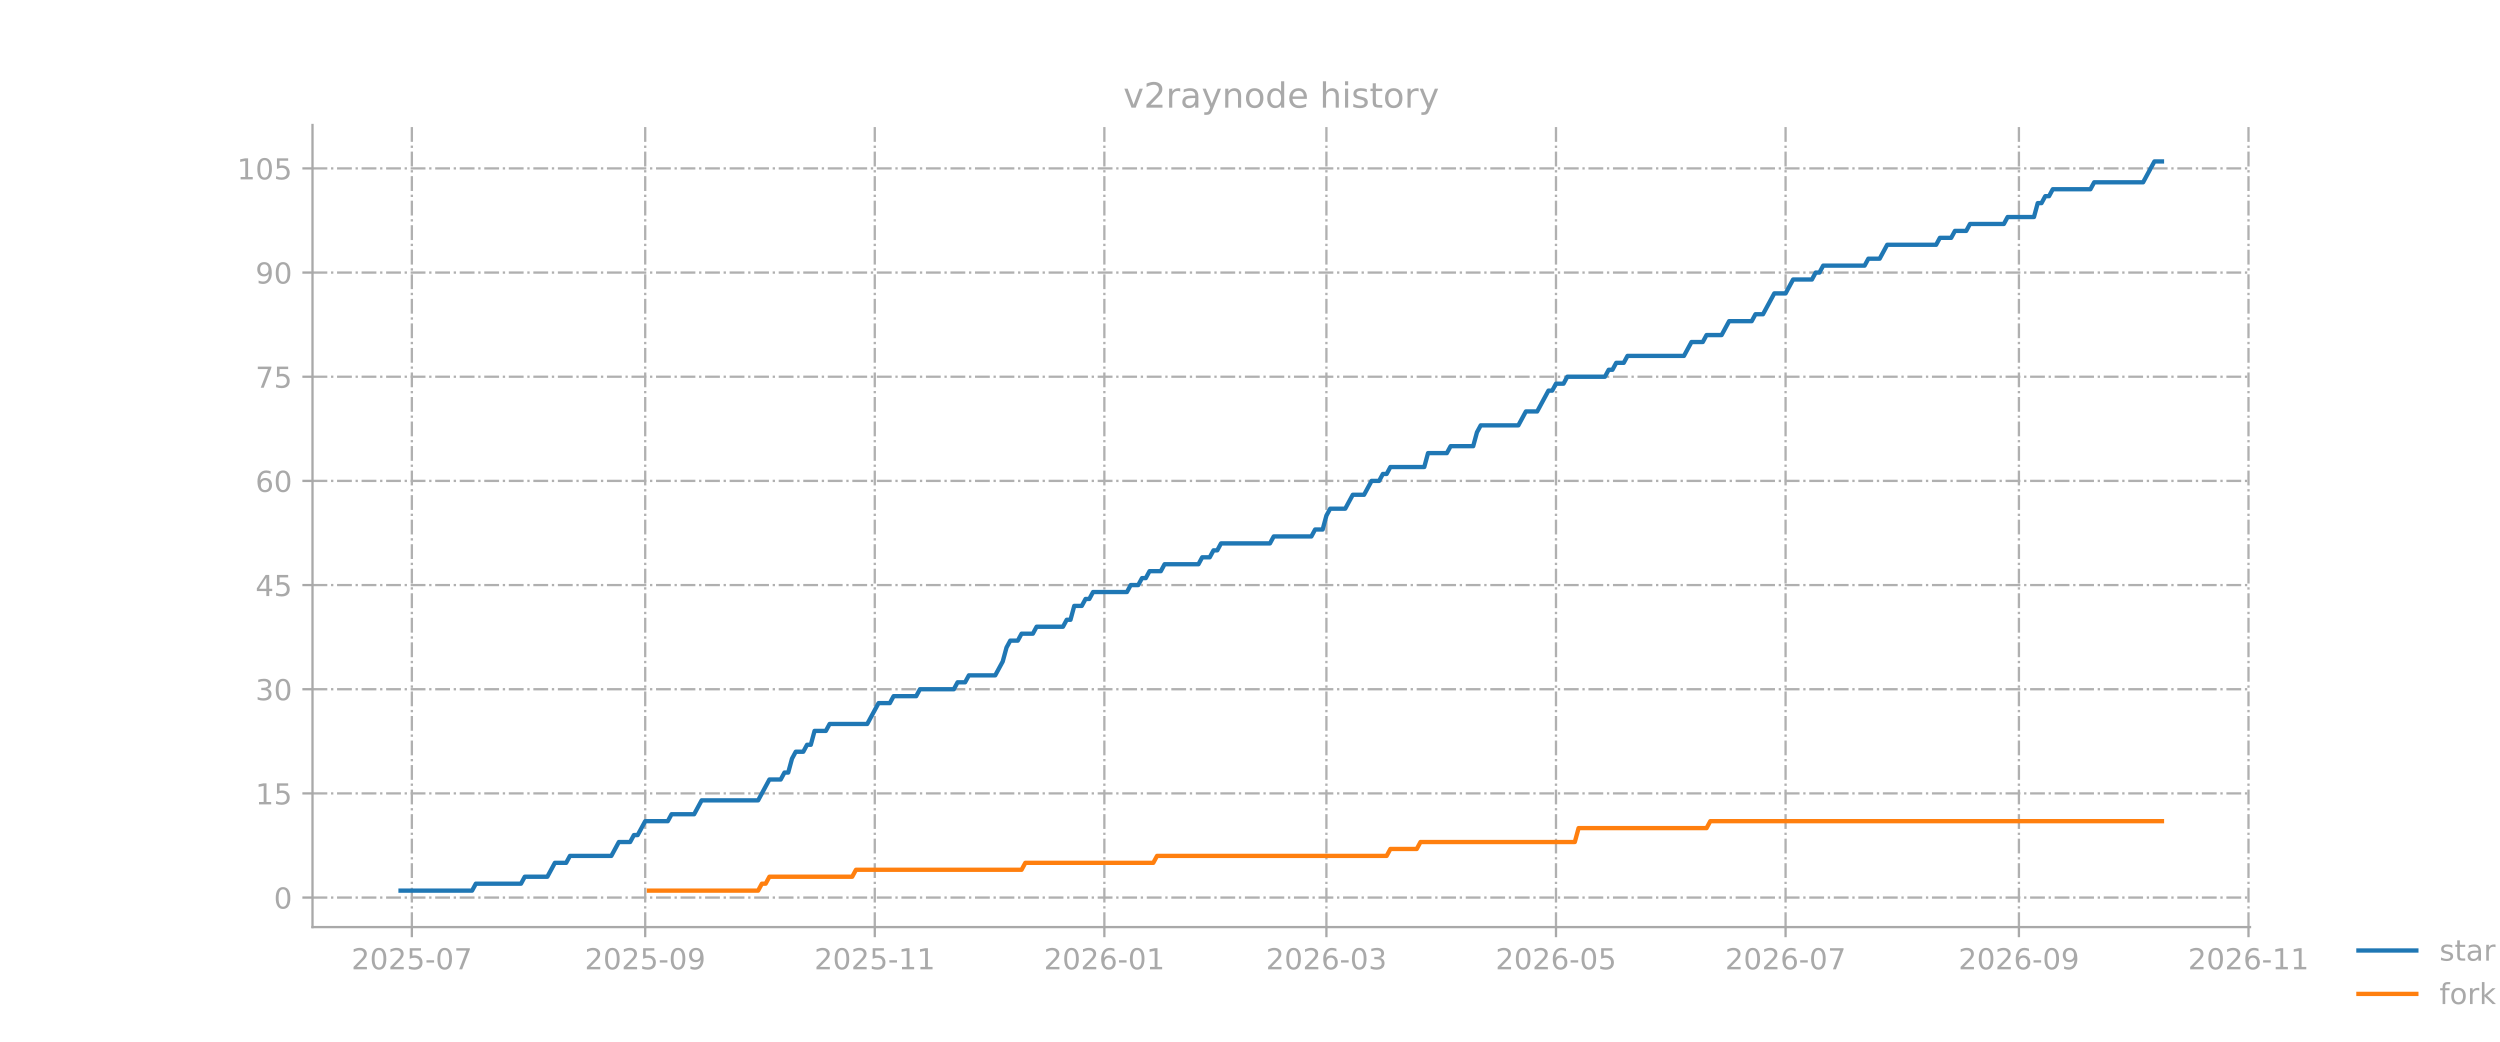
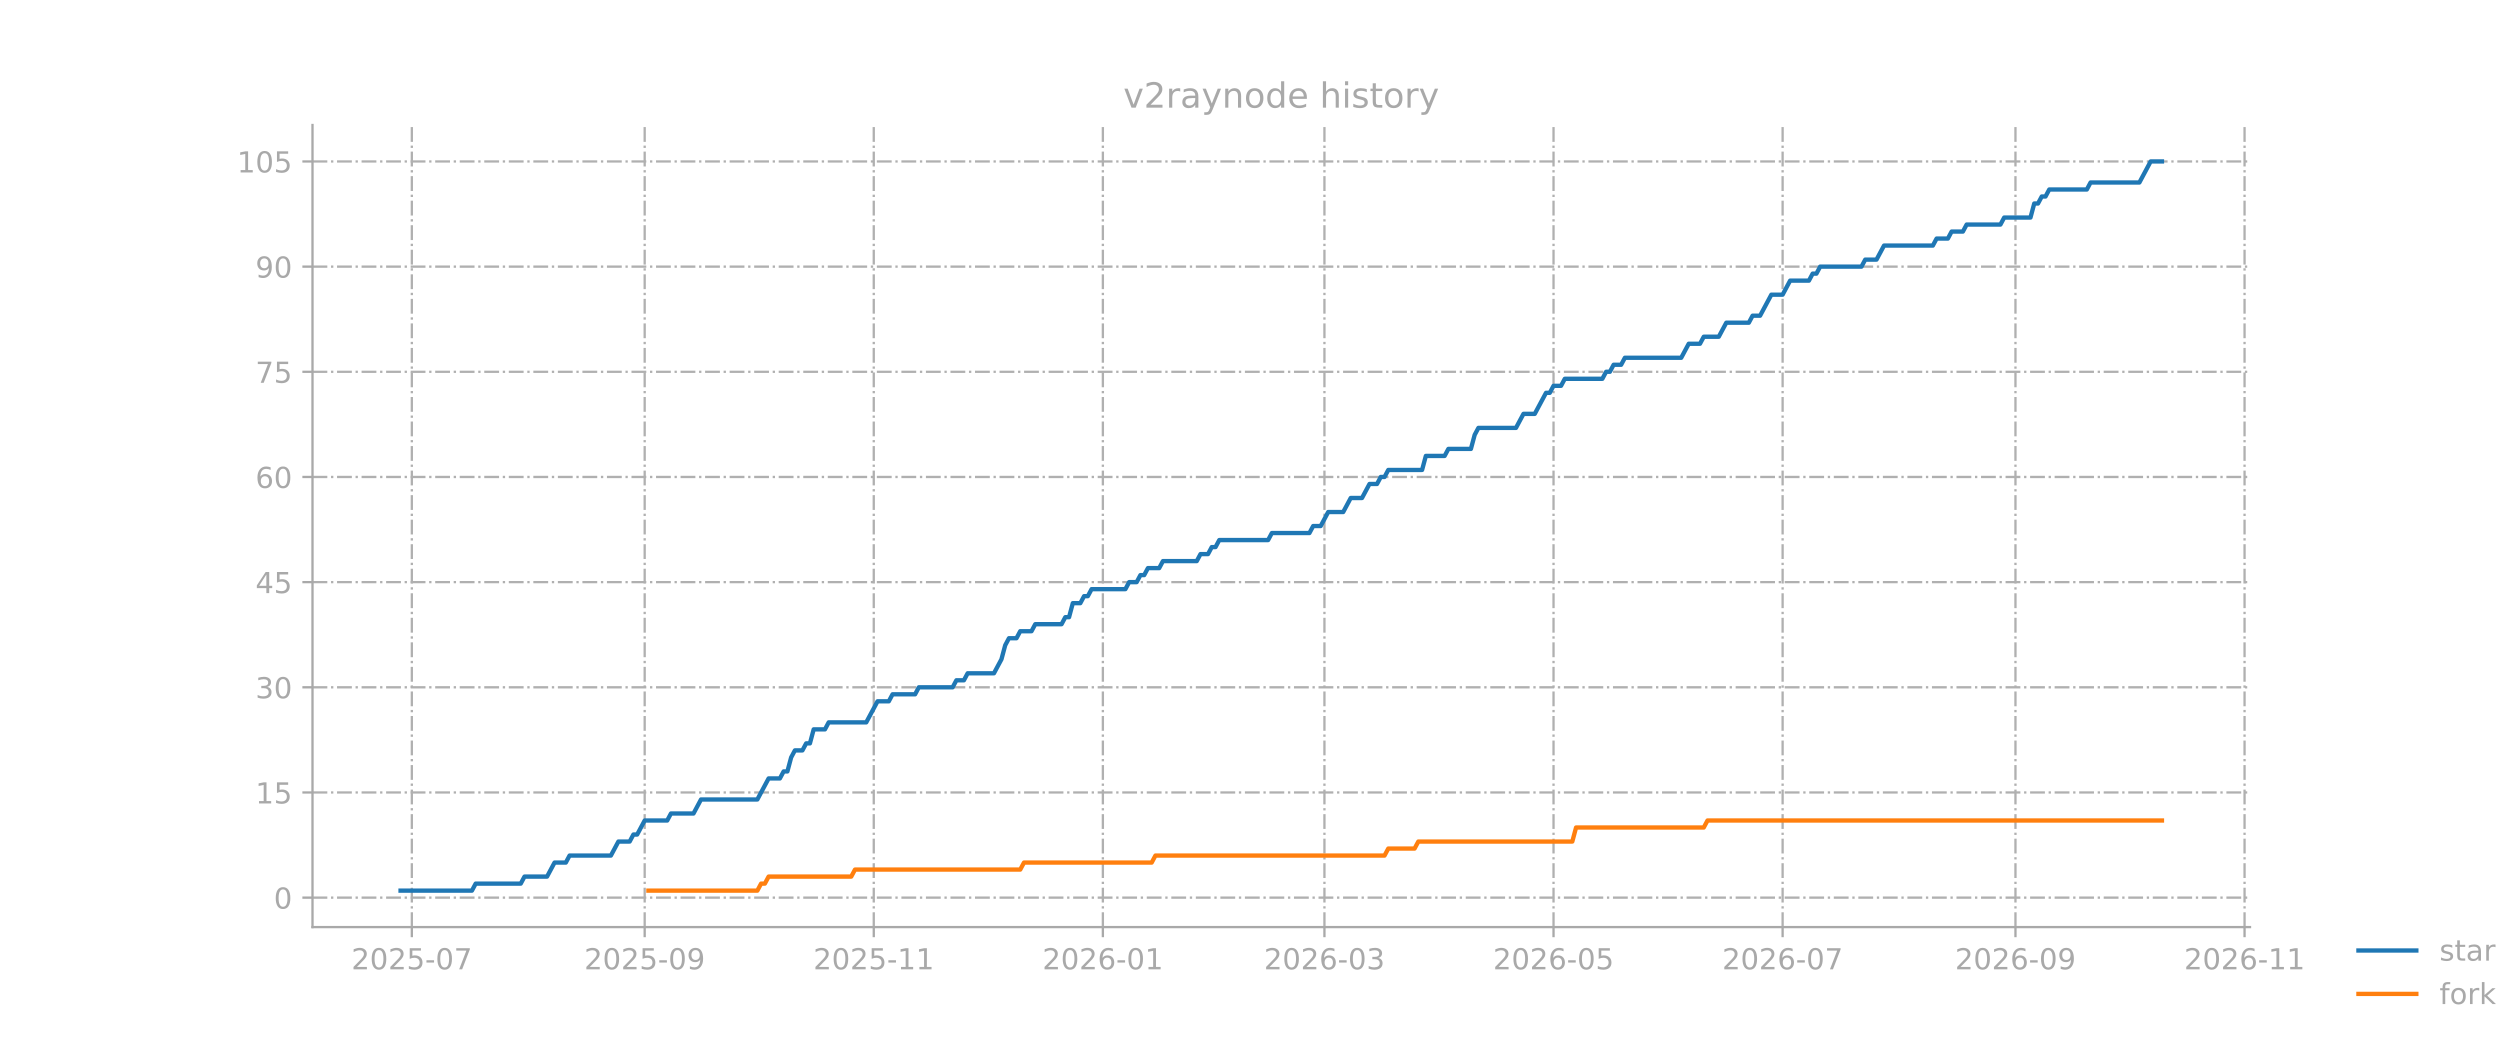
<svg xmlns="http://www.w3.org/2000/svg" xmlns:xlink="http://www.w3.org/1999/xlink" width="864pt" height="360pt" viewBox="0 0 864 360" version="1.1">
  <defs>
    <style type="text/css">*{stroke-linejoin: round; stroke-linecap: butt}</style>
  </defs>
  <g id="figure_1">
    <g id="patch_1">
      <path d="M 0 360  L 864 360  L 864 0  L 0 0  L 0 360  z " style="fill: none; opacity: 0" />
    </g>
    <g id="axes_1">
      <g id="patch_2">
        <path d="M 108 320.4  L 777.6 320.4  L 777.6 43.2  L 108 43.2  L 108 320.4  z " style="fill: none; opacity: 0" />
      </g>
      <g id="matplotlib.axis_1">
        <g id="xtick_1">
          <g id="line2d_1">
-             <path d="M 142.338 320.4  L 142.338 43.2  " clip-path="url(#p7e7ba64579)" style="fill: none; stroke-dasharray: 5.12,1.28,0.8,1.28; stroke-dashoffset: 0; stroke: #b0b0b0; stroke-width: 0.8" />
+             <path d="M 142.33 320.4  L 142.33 43.2  " clip-path="url(#p182428b7ea)" style="fill: none; stroke-dasharray: 5.12,1.28,0.8,1.28; stroke-dashoffset: 0; stroke: #b0b0b0; stroke-width: 0.8" />
          </g>
          <g id="line2d_2">
            <defs>
-               <path id="mb901825312" d="M 0 0  L 0 3.5  " style="stroke: #a9a9a9; stroke-width: 0.8" />
+               <path id="m47f31d7b59" d="M 0 0  L 0 3.5  " style="stroke: #a9a9a9; stroke-width: 0.8" />
            </defs>
            <g>
-               <use xlink:href="#mb901825312" x="142.338" y="320.4" style="fill: #a9a9a9; stroke: #a9a9a9; stroke-width: 0.8" />
+               <use xlink:href="#m47f31d7b59" x="142.33" y="320.4" style="fill: #a9a9a9; stroke: #a9a9a9; stroke-width: 0.8" />
            </g>
          </g>
          <g id="text_1">
-             <g style="fill: #a9a9a9" transform="translate(121.4471 334.9977) scale(0.1 -0.1)">
+             <g style="fill: #a9a9a9" transform="translate(121.4387 334.9977) scale(0.1 -0.1)">
              <defs>
                <path id="DejaVuSans-15" d="M 1228 531  L 3431 531  L 3431 0  L 469 0  L 469 531  Q 828 903 1448 1529  Q 2069 2156 2228 2338  Q 2531 2678 2651 2914  Q 2772 3150 2772 3378  Q 2772 3750 2511 3984  Q 2250 4219 1831 4219  Q 1534 4219 1204 4116  Q 875 4013 500 3803  L 500 4441  Q 881 4594 1212 4672  Q 1544 4750 1819 4750  Q 2544 4750 2975 4387  Q 3406 4025 3406 3419  Q 3406 3131 3298 2873  Q 3191 2616 2906 2266  Q 2828 2175 2409 1742  Q 1991 1309 1228 531  z " transform="scale(0.015625)" />
                <path id="DejaVuSans-13" d="M 2034 4250  Q 1547 4250 1301 3770  Q 1056 3291 1056 2328  Q 1056 1369 1301 889  Q 1547 409 2034 409  Q 2525 409 2770 889  Q 3016 1369 3016 2328  Q 3016 3291 2770 3770  Q 2525 4250 2034 4250  z M 2034 4750  Q 2819 4750 3233 4129  Q 3647 3509 3647 2328  Q 3647 1150 3233 529  Q 2819 -91 2034 -91  Q 1250 -91 836 529  Q 422 1150 422 2328  Q 422 3509 836 4129  Q 1250 4750 2034 4750  z " transform="scale(0.015625)" />
                <path id="DejaVuSans-18" d="M 691 4666  L 3169 4666  L 3169 4134  L 1269 4134  L 1269 2991  Q 1406 3038 1543 3061  Q 1681 3084 1819 3084  Q 2600 3084 3056 2656  Q 3513 2228 3513 1497  Q 3513 744 3044 326  Q 2575 -91 1722 -91  Q 1428 -91 1123 -41  Q 819 9 494 109  L 494 744  Q 775 591 1075 516  Q 1375 441 1709 441  Q 2250 441 2565 725  Q 2881 1009 2881 1497  Q 2881 1984 2565 2268  Q 2250 2553 1709 2553  Q 1456 2553 1204 2497  Q 953 2441 691 2322  L 691 4666  z " transform="scale(0.015625)" />
                <path id="DejaVuSans-10" d="M 313 2009  L 1997 2009  L 1997 1497  L 313 1497  L 313 2009  z " transform="scale(0.015625)" />
                <path id="DejaVuSans-1a" d="M 525 4666  L 3525 4666  L 3525 4397  L 1831 0  L 1172 0  L 2766 4134  L 525 4134  L 525 4666  z " transform="scale(0.015625)" />
              </defs>
              <use xlink:href="#DejaVuSans-15" />
              <use xlink:href="#DejaVuSans-13" transform="translate(63.625 0)" />
              <use xlink:href="#DejaVuSans-15" transform="translate(127.25 0)" />
              <use xlink:href="#DejaVuSans-18" transform="translate(190.875 0)" />
              <use xlink:href="#DejaVuSans-10" transform="translate(254.5 0)" />
              <use xlink:href="#DejaVuSans-13" transform="translate(290.5781 0)" />
              <use xlink:href="#DejaVuSans-1a" transform="translate(354.2031 0)" />
            </g>
          </g>
        </g>
        <g id="xtick_2">
          <g id="line2d_3">
-             <path d="M 222.982 320.4  L 222.982 43.2  " clip-path="url(#p7e7ba64579)" style="fill: none; stroke-dasharray: 5.12,1.28,0.8,1.28; stroke-dashoffset: 0; stroke: #b0b0b0; stroke-width: 0.8" />
+             <path d="M 222.802 320.4  L 222.802 43.2  " clip-path="url(#p182428b7ea)" style="fill: none; stroke-dasharray: 5.12,1.28,0.8,1.28; stroke-dashoffset: 0; stroke: #b0b0b0; stroke-width: 0.8" />
          </g>
          <g id="line2d_4">
            <g>
-               <use xlink:href="#mb901825312" x="222.982" y="320.4" style="fill: #a9a9a9; stroke: #a9a9a9; stroke-width: 0.8" />
+               <use xlink:href="#m47f31d7b59" x="222.802" y="320.4" style="fill: #a9a9a9; stroke: #a9a9a9; stroke-width: 0.8" />
            </g>
          </g>
          <g id="text_2">
-             <g style="fill: #a9a9a9" transform="translate(202.0904 334.9977) scale(0.1 -0.1)">
+             <g style="fill: #a9a9a9" transform="translate(201.9101 334.9977) scale(0.1 -0.1)">
              <defs>
                <path id="DejaVuSans-1c" d="M 703 97  L 703 672  Q 941 559 1184 500  Q 1428 441 1663 441  Q 2288 441 2617 861  Q 2947 1281 2994 2138  Q 2813 1869 2534 1725  Q 2256 1581 1919 1581  Q 1219 1581 811 2004  Q 403 2428 403 3163  Q 403 3881 828 4315  Q 1253 4750 1959 4750  Q 2769 4750 3195 4129  Q 3622 3509 3622 2328  Q 3622 1225 3098 567  Q 2575 -91 1691 -91  Q 1453 -91 1209 -44  Q 966 3 703 97  z M 1959 2075  Q 2384 2075 2632 2365  Q 2881 2656 2881 3163  Q 2881 3666 2632 3958  Q 2384 4250 1959 4250  Q 1534 4250 1286 3958  Q 1038 3666 1038 3163  Q 1038 2656 1286 2365  Q 1534 2075 1959 2075  z " transform="scale(0.015625)" />
              </defs>
              <use xlink:href="#DejaVuSans-15" />
              <use xlink:href="#DejaVuSans-13" transform="translate(63.625 0)" />
              <use xlink:href="#DejaVuSans-15" transform="translate(127.25 0)" />
              <use xlink:href="#DejaVuSans-18" transform="translate(190.875 0)" />
              <use xlink:href="#DejaVuSans-10" transform="translate(254.5 0)" />
              <use xlink:href="#DejaVuSans-13" transform="translate(290.5781 0)" />
              <use xlink:href="#DejaVuSans-1c" transform="translate(354.2031 0)" />
            </g>
          </g>
        </g>
        <g id="xtick_3">
          <g id="line2d_5">
-             <path d="M 302.324 320.4  L 302.324 43.2  " clip-path="url(#p7e7ba64579)" style="fill: none; stroke-dasharray: 5.12,1.28,0.8,1.28; stroke-dashoffset: 0; stroke: #b0b0b0; stroke-width: 0.8" />
+             <path d="M 301.975 320.4  L 301.975 43.2  " clip-path="url(#p182428b7ea)" style="fill: none; stroke-dasharray: 5.12,1.28,0.8,1.28; stroke-dashoffset: 0; stroke: #b0b0b0; stroke-width: 0.8" />
          </g>
          <g id="line2d_6">
            <g>
-               <use xlink:href="#mb901825312" x="302.324" y="320.4" style="fill: #a9a9a9; stroke: #a9a9a9; stroke-width: 0.8" />
+               <use xlink:href="#m47f31d7b59" x="301.975" y="320.4" style="fill: #a9a9a9; stroke: #a9a9a9; stroke-width: 0.8" />
            </g>
          </g>
          <g id="text_3">
-             <g style="fill: #a9a9a9" transform="translate(281.4331 334.9977) scale(0.1 -0.1)">
+             <g style="fill: #a9a9a9" transform="translate(281.0836 334.9977) scale(0.1 -0.1)">
              <defs>
                <path id="DejaVuSans-14" d="M 794 531  L 1825 531  L 1825 4091  L 703 3866  L 703 4441  L 1819 4666  L 2450 4666  L 2450 531  L 3481 531  L 3481 0  L 794 0  L 794 531  z " transform="scale(0.015625)" />
              </defs>
              <use xlink:href="#DejaVuSans-15" />
              <use xlink:href="#DejaVuSans-13" transform="translate(63.625 0)" />
              <use xlink:href="#DejaVuSans-15" transform="translate(127.25 0)" />
              <use xlink:href="#DejaVuSans-18" transform="translate(190.875 0)" />
              <use xlink:href="#DejaVuSans-10" transform="translate(254.5 0)" />
              <use xlink:href="#DejaVuSans-14" transform="translate(290.5781 0)" />
              <use xlink:href="#DejaVuSans-14" transform="translate(354.2031 0)" />
            </g>
          </g>
        </g>
        <g id="xtick_4">
          <g id="line2d_7">
-             <path d="M 381.667 320.4  L 381.667 43.2  " clip-path="url(#p7e7ba64579)" style="fill: none; stroke-dasharray: 5.12,1.28,0.8,1.28; stroke-dashoffset: 0; stroke: #b0b0b0; stroke-width: 0.8" />
+             <path d="M 381.149 320.4  L 381.149 43.2  " clip-path="url(#p182428b7ea)" style="fill: none; stroke-dasharray: 5.12,1.28,0.8,1.28; stroke-dashoffset: 0; stroke: #b0b0b0; stroke-width: 0.8" />
          </g>
          <g id="line2d_8">
            <g>
-               <use xlink:href="#mb901825312" x="381.667" y="320.4" style="fill: #a9a9a9; stroke: #a9a9a9; stroke-width: 0.8" />
+               <use xlink:href="#m47f31d7b59" x="381.149" y="320.4" style="fill: #a9a9a9; stroke: #a9a9a9; stroke-width: 0.8" />
            </g>
          </g>
          <g id="text_4">
-             <g style="fill: #a9a9a9" transform="translate(360.7757 334.9977) scale(0.1 -0.1)">
+             <g style="fill: #a9a9a9" transform="translate(360.2571 334.9977) scale(0.1 -0.1)">
              <defs>
                <path id="DejaVuSans-19" d="M 2113 2584  Q 1688 2584 1439 2293  Q 1191 2003 1191 1497  Q 1191 994 1439 701  Q 1688 409 2113 409  Q 2538 409 2786 701  Q 3034 994 3034 1497  Q 3034 2003 2786 2293  Q 2538 2584 2113 2584  z M 3366 4563  L 3366 3988  Q 3128 4100 2886 4159  Q 2644 4219 2406 4219  Q 1781 4219 1451 3797  Q 1122 3375 1075 2522  Q 1259 2794 1537 2939  Q 1816 3084 2150 3084  Q 2853 3084 3261 2657  Q 3669 2231 3669 1497  Q 3669 778 3244 343  Q 2819 -91 2113 -91  Q 1303 -91 875 529  Q 447 1150 447 2328  Q 447 3434 972 4092  Q 1497 4750 2381 4750  Q 2619 4750 2861 4703  Q 3103 4656 3366 4563  z " transform="scale(0.015625)" />
              </defs>
              <use xlink:href="#DejaVuSans-15" />
              <use xlink:href="#DejaVuSans-13" transform="translate(63.625 0)" />
              <use xlink:href="#DejaVuSans-15" transform="translate(127.25 0)" />
              <use xlink:href="#DejaVuSans-19" transform="translate(190.875 0)" />
              <use xlink:href="#DejaVuSans-10" transform="translate(254.5 0)" />
              <use xlink:href="#DejaVuSans-13" transform="translate(290.5781 0)" />
              <use xlink:href="#DejaVuSans-14" transform="translate(354.2031 0)" />
            </g>
          </g>
        </g>
        <g id="xtick_5">
          <g id="line2d_9">
-             <path d="M 458.408 320.4  L 458.408 43.2  " clip-path="url(#p7e7ba64579)" style="fill: none; stroke-dasharray: 5.12,1.28,0.8,1.28; stroke-dashoffset: 0; stroke: #b0b0b0; stroke-width: 0.8" />
+             <path d="M 457.726 320.4  L 457.726 43.2  " clip-path="url(#p182428b7ea)" style="fill: none; stroke-dasharray: 5.12,1.28,0.8,1.28; stroke-dashoffset: 0; stroke: #b0b0b0; stroke-width: 0.8" />
          </g>
          <g id="line2d_10">
            <g>
-               <use xlink:href="#mb901825312" x="458.408" y="320.4" style="fill: #a9a9a9; stroke: #a9a9a9; stroke-width: 0.8" />
+               <use xlink:href="#m47f31d7b59" x="457.726" y="320.4" style="fill: #a9a9a9; stroke: #a9a9a9; stroke-width: 0.8" />
            </g>
          </g>
          <g id="text_5">
-             <g style="fill: #a9a9a9" transform="translate(437.517 334.9977) scale(0.1 -0.1)">
+             <g style="fill: #a9a9a9" transform="translate(436.8347 334.9977) scale(0.1 -0.1)">
              <defs>
                <path id="DejaVuSans-16" d="M 2597 2516  Q 3050 2419 3304 2112  Q 3559 1806 3559 1356  Q 3559 666 3084 287  Q 2609 -91 1734 -91  Q 1441 -91 1130 -33  Q 819 25 488 141  L 488 750  Q 750 597 1062 519  Q 1375 441 1716 441  Q 2309 441 2620 675  Q 2931 909 2931 1356  Q 2931 1769 2642 2001  Q 2353 2234 1838 2234  L 1294 2234  L 1294 2753  L 1863 2753  Q 2328 2753 2575 2939  Q 2822 3125 2822 3475  Q 2822 3834 2567 4026  Q 2313 4219 1838 4219  Q 1578 4219 1281 4162  Q 984 4106 628 3988  L 628 4550  Q 988 4650 1302 4700  Q 1616 4750 1894 4750  Q 2613 4750 3031 4423  Q 3450 4097 3450 3541  Q 3450 3153 3228 2886  Q 3006 2619 2597 2516  z " transform="scale(0.015625)" />
              </defs>
              <use xlink:href="#DejaVuSans-15" />
              <use xlink:href="#DejaVuSans-13" transform="translate(63.625 0)" />
              <use xlink:href="#DejaVuSans-15" transform="translate(127.25 0)" />
              <use xlink:href="#DejaVuSans-19" transform="translate(190.875 0)" />
              <use xlink:href="#DejaVuSans-10" transform="translate(254.5 0)" />
              <use xlink:href="#DejaVuSans-13" transform="translate(290.5781 0)" />
              <use xlink:href="#DejaVuSans-16" transform="translate(354.2031 0)" />
            </g>
          </g>
        </g>
        <g id="xtick_6">
          <g id="line2d_11">
-             <path d="M 537.751 320.4  L 537.751 43.2  " clip-path="url(#p7e7ba64579)" style="fill: none; stroke-dasharray: 5.12,1.28,0.8,1.28; stroke-dashoffset: 0; stroke: #b0b0b0; stroke-width: 0.8" />
+             <path d="M 536.9 320.4  L 536.9 43.2  " clip-path="url(#p182428b7ea)" style="fill: none; stroke-dasharray: 5.12,1.28,0.8,1.28; stroke-dashoffset: 0; stroke: #b0b0b0; stroke-width: 0.8" />
          </g>
          <g id="line2d_12">
            <g>
-               <use xlink:href="#mb901825312" x="537.751" y="320.4" style="fill: #a9a9a9; stroke: #a9a9a9; stroke-width: 0.8" />
+               <use xlink:href="#m47f31d7b59" x="536.9" y="320.4" style="fill: #a9a9a9; stroke: #a9a9a9; stroke-width: 0.8" />
            </g>
          </g>
          <g id="text_6">
-             <g style="fill: #a9a9a9" transform="translate(516.8596 334.9977) scale(0.1 -0.1)">
+             <g style="fill: #a9a9a9" transform="translate(516.0082 334.9977) scale(0.1 -0.1)">
              <use xlink:href="#DejaVuSans-15" />
              <use xlink:href="#DejaVuSans-13" transform="translate(63.625 0)" />
              <use xlink:href="#DejaVuSans-15" transform="translate(127.25 0)" />
              <use xlink:href="#DejaVuSans-19" transform="translate(190.875 0)" />
              <use xlink:href="#DejaVuSans-10" transform="translate(254.5 0)" />
              <use xlink:href="#DejaVuSans-13" transform="translate(290.5781 0)" />
              <use xlink:href="#DejaVuSans-18" transform="translate(354.2031 0)" />
            </g>
          </g>
        </g>
        <g id="xtick_7">
          <g id="line2d_13">
-             <path d="M 617.094 320.4  L 617.094 43.2  " clip-path="url(#p7e7ba64579)" style="fill: none; stroke-dasharray: 5.12,1.28,0.8,1.28; stroke-dashoffset: 0; stroke: #b0b0b0; stroke-width: 0.8" />
+             <path d="M 616.073 320.4  L 616.073 43.2  " clip-path="url(#p182428b7ea)" style="fill: none; stroke-dasharray: 5.12,1.28,0.8,1.28; stroke-dashoffset: 0; stroke: #b0b0b0; stroke-width: 0.8" />
          </g>
          <g id="line2d_14">
            <g>
-               <use xlink:href="#mb901825312" x="617.094" y="320.4" style="fill: #a9a9a9; stroke: #a9a9a9; stroke-width: 0.8" />
+               <use xlink:href="#m47f31d7b59" x="616.073" y="320.4" style="fill: #a9a9a9; stroke: #a9a9a9; stroke-width: 0.8" />
            </g>
          </g>
          <g id="text_7">
-             <g style="fill: #a9a9a9" transform="translate(596.2023 334.9977) scale(0.1 -0.1)">
+             <g style="fill: #a9a9a9" transform="translate(595.1817 334.9977) scale(0.1 -0.1)">
              <use xlink:href="#DejaVuSans-15" />
              <use xlink:href="#DejaVuSans-13" transform="translate(63.625 0)" />
              <use xlink:href="#DejaVuSans-15" transform="translate(127.25 0)" />
              <use xlink:href="#DejaVuSans-19" transform="translate(190.875 0)" />
              <use xlink:href="#DejaVuSans-10" transform="translate(254.5 0)" />
              <use xlink:href="#DejaVuSans-13" transform="translate(290.5781 0)" />
              <use xlink:href="#DejaVuSans-1a" transform="translate(354.2031 0)" />
            </g>
          </g>
        </g>
        <g id="xtick_8">
          <g id="line2d_15">
-             <path d="M 697.737 320.4  L 697.737 43.2  " clip-path="url(#p7e7ba64579)" style="fill: none; stroke-dasharray: 5.12,1.28,0.8,1.28; stroke-dashoffset: 0; stroke: #b0b0b0; stroke-width: 0.8" />
+             <path d="M 696.545 320.4  L 696.545 43.2  " clip-path="url(#p182428b7ea)" style="fill: none; stroke-dasharray: 5.12,1.28,0.8,1.28; stroke-dashoffset: 0; stroke: #b0b0b0; stroke-width: 0.8" />
          </g>
          <g id="line2d_16">
            <g>
-               <use xlink:href="#mb901825312" x="697.737" y="320.4" style="fill: #a9a9a9; stroke: #a9a9a9; stroke-width: 0.8" />
+               <use xlink:href="#m47f31d7b59" x="696.545" y="320.4" style="fill: #a9a9a9; stroke: #a9a9a9; stroke-width: 0.8" />
            </g>
          </g>
          <g id="text_8">
-             <g style="fill: #a9a9a9" transform="translate(676.8457 334.9977) scale(0.1 -0.1)">
+             <g style="fill: #a9a9a9" transform="translate(675.6531 334.9977) scale(0.1 -0.1)">
              <use xlink:href="#DejaVuSans-15" />
              <use xlink:href="#DejaVuSans-13" transform="translate(63.625 0)" />
              <use xlink:href="#DejaVuSans-15" transform="translate(127.25 0)" />
              <use xlink:href="#DejaVuSans-19" transform="translate(190.875 0)" />
              <use xlink:href="#DejaVuSans-10" transform="translate(254.5 0)" />
              <use xlink:href="#DejaVuSans-13" transform="translate(290.5781 0)" />
              <use xlink:href="#DejaVuSans-1c" transform="translate(354.2031 0)" />
            </g>
          </g>
        </g>
        <g id="xtick_9">
          <g id="line2d_17">
-             <path d="M 777.08 320.4  L 777.08 43.2  " clip-path="url(#p7e7ba64579)" style="fill: none; stroke-dasharray: 5.12,1.28,0.8,1.28; stroke-dashoffset: 0; stroke: #b0b0b0; stroke-width: 0.8" />
+             <path d="M 775.718 320.4  L 775.718 43.2  " clip-path="url(#p182428b7ea)" style="fill: none; stroke-dasharray: 5.12,1.28,0.8,1.28; stroke-dashoffset: 0; stroke: #b0b0b0; stroke-width: 0.8" />
          </g>
          <g id="line2d_18">
            <g>
-               <use xlink:href="#mb901825312" x="777.08" y="320.4" style="fill: #a9a9a9; stroke: #a9a9a9; stroke-width: 0.8" />
+               <use xlink:href="#m47f31d7b59" x="775.718" y="320.4" style="fill: #a9a9a9; stroke: #a9a9a9; stroke-width: 0.8" />
            </g>
          </g>
          <g id="text_9">
-             <g style="fill: #a9a9a9" transform="translate(756.1883 334.9977) scale(0.1 -0.1)">
+             <g style="fill: #a9a9a9" transform="translate(754.8266 334.9977) scale(0.1 -0.1)">
              <use xlink:href="#DejaVuSans-15" />
              <use xlink:href="#DejaVuSans-13" transform="translate(63.625 0)" />
              <use xlink:href="#DejaVuSans-15" transform="translate(127.25 0)" />
              <use xlink:href="#DejaVuSans-19" transform="translate(190.875 0)" />
              <use xlink:href="#DejaVuSans-10" transform="translate(254.5 0)" />
              <use xlink:href="#DejaVuSans-14" transform="translate(290.5781 0)" />
              <use xlink:href="#DejaVuSans-14" transform="translate(354.2031 0)" />
            </g>
          </g>
        </g>
      </g>
      <g id="matplotlib.axis_2">
        <g id="ytick_1">
          <g id="line2d_19">
-             <path d="M 108 310.2  L 777.6 310.2  " clip-path="url(#p7e7ba64579)" style="fill: none; stroke-dasharray: 5.12,1.28,0.8,1.28; stroke-dashoffset: 0; stroke: #b0b0b0; stroke-width: 0.8" />
+             <path d="M 108 310.223  L 777.6 310.223  " clip-path="url(#p182428b7ea)" style="fill: none; stroke-dasharray: 5.12,1.28,0.8,1.28; stroke-dashoffset: 0; stroke: #b0b0b0; stroke-width: 0.8" />
          </g>
          <g id="line2d_20">
            <defs>
-               <path id="mbaf42f9909" d="M 0 0  L -3.5 0  " style="stroke: #a9a9a9; stroke-width: 0.8" />
+               <path id="m1a6a4e9264" d="M 0 0  L -3.5 0  " style="stroke: #a9a9a9; stroke-width: 0.8" />
            </defs>
            <g>
-               <use xlink:href="#mbaf42f9909" x="108" y="310.2" style="fill: #a9a9a9; stroke: #a9a9a9; stroke-width: 0.8" />
+               <use xlink:href="#m1a6a4e9264" x="108" y="310.223" style="fill: #a9a9a9; stroke: #a9a9a9; stroke-width: 0.8" />
            </g>
          </g>
          <g id="text_10">
-             <g style="fill: #a9a9a9" transform="translate(94.6375 313.9988) scale(0.1 -0.1)">
+             <g style="fill: #a9a9a9" transform="translate(94.6375 314.0219) scale(0.1 -0.1)">
              <use xlink:href="#DejaVuSans-13" />
            </g>
          </g>
        </g>
        <g id="ytick_2">
          <g id="line2d_21">
-             <path d="M 108 274.2  L 777.6 274.2  " clip-path="url(#p7e7ba64579)" style="fill: none; stroke-dasharray: 5.12,1.28,0.8,1.28; stroke-dashoffset: 0; stroke: #b0b0b0; stroke-width: 0.8" />
+             <path d="M 108 273.877  L 777.6 273.877  " clip-path="url(#p182428b7ea)" style="fill: none; stroke-dasharray: 5.12,1.28,0.8,1.28; stroke-dashoffset: 0; stroke: #b0b0b0; stroke-width: 0.8" />
          </g>
          <g id="line2d_22">
            <g>
-               <use xlink:href="#mbaf42f9909" x="108" y="274.2" style="fill: #a9a9a9; stroke: #a9a9a9; stroke-width: 0.8" />
+               <use xlink:href="#m1a6a4e9264" x="108" y="273.877" style="fill: #a9a9a9; stroke: #a9a9a9; stroke-width: 0.8" />
            </g>
          </g>
          <g id="text_11">
-             <g style="fill: #a9a9a9" transform="translate(88.275 277.9988) scale(0.1 -0.1)">
+             <g style="fill: #a9a9a9" transform="translate(88.275 277.6758) scale(0.1 -0.1)">
              <use xlink:href="#DejaVuSans-14" />
              <use xlink:href="#DejaVuSans-18" transform="translate(63.625 0)" />
            </g>
          </g>
        </g>
        <g id="ytick_3">
          <g id="line2d_23">
-             <path d="M 108 238.2  L 777.6 238.2  " clip-path="url(#p7e7ba64579)" style="fill: none; stroke-dasharray: 5.12,1.28,0.8,1.28; stroke-dashoffset: 0; stroke: #b0b0b0; stroke-width: 0.8" />
+             <path d="M 108 237.531  L 777.6 237.531  " clip-path="url(#p182428b7ea)" style="fill: none; stroke-dasharray: 5.12,1.28,0.8,1.28; stroke-dashoffset: 0; stroke: #b0b0b0; stroke-width: 0.8" />
          </g>
          <g id="line2d_24">
            <g>
-               <use xlink:href="#mbaf42f9909" x="108" y="238.2" style="fill: #a9a9a9; stroke: #a9a9a9; stroke-width: 0.8" />
+               <use xlink:href="#m1a6a4e9264" x="108" y="237.531" style="fill: #a9a9a9; stroke: #a9a9a9; stroke-width: 0.8" />
            </g>
          </g>
          <g id="text_12">
-             <g style="fill: #a9a9a9" transform="translate(88.275 241.9988) scale(0.1 -0.1)">
+             <g style="fill: #a9a9a9" transform="translate(88.275 241.3296) scale(0.1 -0.1)">
              <use xlink:href="#DejaVuSans-16" />
              <use xlink:href="#DejaVuSans-13" transform="translate(63.625 0)" />
            </g>
          </g>
        </g>
        <g id="ytick_4">
          <g id="line2d_25">
-             <path d="M 108 202.2  L 777.6 202.2  " clip-path="url(#p7e7ba64579)" style="fill: none; stroke-dasharray: 5.12,1.28,0.8,1.28; stroke-dashoffset: 0; stroke: #b0b0b0; stroke-width: 0.8" />
+             <path d="M 108 201.185  L 777.6 201.185  " clip-path="url(#p182428b7ea)" style="fill: none; stroke-dasharray: 5.12,1.28,0.8,1.28; stroke-dashoffset: 0; stroke: #b0b0b0; stroke-width: 0.8" />
          </g>
          <g id="line2d_26">
            <g>
-               <use xlink:href="#mbaf42f9909" x="108" y="202.2" style="fill: #a9a9a9; stroke: #a9a9a9; stroke-width: 0.8" />
+               <use xlink:href="#m1a6a4e9264" x="108" y="201.185" style="fill: #a9a9a9; stroke: #a9a9a9; stroke-width: 0.8" />
            </g>
          </g>
          <g id="text_13">
-             <g style="fill: #a9a9a9" transform="translate(88.275 205.9988) scale(0.1 -0.1)">
+             <g style="fill: #a9a9a9" transform="translate(88.275 204.9834) scale(0.1 -0.1)">
              <defs>
                <path id="DejaVuSans-17" d="M 2419 4116  L 825 1625  L 2419 1625  L 2419 4116  z M 2253 4666  L 3047 4666  L 3047 1625  L 3713 1625  L 3713 1100  L 3047 1100  L 3047 0  L 2419 0  L 2419 1100  L 313 1100  L 313 1709  L 2253 4666  z " transform="scale(0.015625)" />
              </defs>
              <use xlink:href="#DejaVuSans-17" />
              <use xlink:href="#DejaVuSans-18" transform="translate(63.625 0)" />
            </g>
          </g>
        </g>
        <g id="ytick_5">
          <g id="line2d_27">
-             <path d="M 108 166.2  L 777.6 166.2  " clip-path="url(#p7e7ba64579)" style="fill: none; stroke-dasharray: 5.12,1.28,0.8,1.28; stroke-dashoffset: 0; stroke: #b0b0b0; stroke-width: 0.8" />
+             <path d="M 108 164.838  L 777.6 164.838  " clip-path="url(#p182428b7ea)" style="fill: none; stroke-dasharray: 5.12,1.28,0.8,1.28; stroke-dashoffset: 0; stroke: #b0b0b0; stroke-width: 0.8" />
          </g>
          <g id="line2d_28">
            <g>
-               <use xlink:href="#mbaf42f9909" x="108" y="166.2" style="fill: #a9a9a9; stroke: #a9a9a9; stroke-width: 0.8" />
+               <use xlink:href="#m1a6a4e9264" x="108" y="164.838" style="fill: #a9a9a9; stroke: #a9a9a9; stroke-width: 0.8" />
            </g>
          </g>
          <g id="text_14">
-             <g style="fill: #a9a9a9" transform="translate(88.275 169.9988) scale(0.1 -0.1)">
+             <g style="fill: #a9a9a9" transform="translate(88.275 168.6373) scale(0.1 -0.1)">
              <use xlink:href="#DejaVuSans-19" />
              <use xlink:href="#DejaVuSans-13" transform="translate(63.625 0)" />
            </g>
          </g>
        </g>
        <g id="ytick_6">
          <g id="line2d_29">
-             <path d="M 108 130.2  L 777.6 130.2  " clip-path="url(#p7e7ba64579)" style="fill: none; stroke-dasharray: 5.12,1.28,0.8,1.28; stroke-dashoffset: 0; stroke: #b0b0b0; stroke-width: 0.8" />
+             <path d="M 108 128.492  L 777.6 128.492  " clip-path="url(#p182428b7ea)" style="fill: none; stroke-dasharray: 5.12,1.28,0.8,1.28; stroke-dashoffset: 0; stroke: #b0b0b0; stroke-width: 0.8" />
          </g>
          <g id="line2d_30">
            <g>
-               <use xlink:href="#mbaf42f9909" x="108" y="130.2" style="fill: #a9a9a9; stroke: #a9a9a9; stroke-width: 0.8" />
+               <use xlink:href="#m1a6a4e9264" x="108" y="128.492" style="fill: #a9a9a9; stroke: #a9a9a9; stroke-width: 0.8" />
            </g>
          </g>
          <g id="text_15">
-             <g style="fill: #a9a9a9" transform="translate(88.275 133.9988) scale(0.1 -0.1)">
+             <g style="fill: #a9a9a9" transform="translate(88.275 132.2911) scale(0.1 -0.1)">
              <use xlink:href="#DejaVuSans-1a" />
              <use xlink:href="#DejaVuSans-18" transform="translate(63.625 0)" />
            </g>
          </g>
        </g>
        <g id="ytick_7">
          <g id="line2d_31">
-             <path d="M 108 94.2  L 777.6 94.2  " clip-path="url(#p7e7ba64579)" style="fill: none; stroke-dasharray: 5.12,1.28,0.8,1.28; stroke-dashoffset: 0; stroke: #b0b0b0; stroke-width: 0.8" />
+             <path d="M 108 92.146  L 777.6 92.146  " clip-path="url(#p182428b7ea)" style="fill: none; stroke-dasharray: 5.12,1.28,0.8,1.28; stroke-dashoffset: 0; stroke: #b0b0b0; stroke-width: 0.8" />
          </g>
          <g id="line2d_32">
            <g>
-               <use xlink:href="#mbaf42f9909" x="108" y="94.2" style="fill: #a9a9a9; stroke: #a9a9a9; stroke-width: 0.8" />
+               <use xlink:href="#m1a6a4e9264" x="108" y="92.146" style="fill: #a9a9a9; stroke: #a9a9a9; stroke-width: 0.8" />
            </g>
          </g>
          <g id="text_16">
-             <g style="fill: #a9a9a9" transform="translate(88.275 97.99883) scale(0.1 -0.1)">
+             <g style="fill: #a9a9a9" transform="translate(88.275 95.94498) scale(0.1 -0.1)">
              <use xlink:href="#DejaVuSans-1c" />
              <use xlink:href="#DejaVuSans-13" transform="translate(63.625 0)" />
            </g>
          </g>
        </g>
        <g id="ytick_8">
          <g id="line2d_33">
-             <path d="M 108 58.2  L 777.6 58.2  " clip-path="url(#p7e7ba64579)" style="fill: none; stroke-dasharray: 5.12,1.28,0.8,1.28; stroke-dashoffset: 0; stroke: #b0b0b0; stroke-width: 0.8" />
+             <path d="M 108 55.8  L 777.6 55.8  " clip-path="url(#p182428b7ea)" style="fill: none; stroke-dasharray: 5.12,1.28,0.8,1.28; stroke-dashoffset: 0; stroke: #b0b0b0; stroke-width: 0.8" />
          </g>
          <g id="line2d_34">
            <g>
-               <use xlink:href="#mbaf42f9909" x="108" y="58.2" style="fill: #a9a9a9; stroke: #a9a9a9; stroke-width: 0.8" />
+               <use xlink:href="#m1a6a4e9264" x="108" y="55.8" style="fill: #a9a9a9; stroke: #a9a9a9; stroke-width: 0.8" />
            </g>
          </g>
          <g id="text_17">
-             <g style="fill: #a9a9a9" transform="translate(81.9125 61.99883) scale(0.1 -0.1)">
+             <g style="fill: #a9a9a9" transform="translate(81.9125 59.59883) scale(0.1 -0.1)">
              <use xlink:href="#DejaVuSans-14" />
              <use xlink:href="#DejaVuSans-13" transform="translate(63.625 0)" />
              <use xlink:href="#DejaVuSans-18" transform="translate(127.25 0)" />
            </g>
          </g>
        </g>
      </g>
      <g id="line2d_35">
-         <path d="M 138.436 307.8  L 163.15 307.8  L 164.45 305.4  L 180.059 305.4  L 181.359 303  L 189.164 303  L 191.765 298.2  L 195.667 298.2  L 196.968 295.8  L 211.276 295.8  L 213.877 291  L 217.779 291  L 219.08 288.6  L 220.38 288.6  L 222.982 283.8  L 230.786 283.8  L 232.087 281.4  L 239.891 281.4  L 242.492 276.6  L 262.003 276.6  L 265.905 269.4  L 269.807 269.4  L 271.108 267  L 272.408 267  L 273.709 262.2  L 275.01 259.8  L 277.611 259.8  L 278.912 257.4  L 280.213 257.4  L 281.513 252.6  L 285.415 252.6  L 286.716 250.2  L 299.723 250.2  L 303.625 243  L 307.527 243  L 308.828 240.6  L 316.632 240.6  L 317.933 238.2  L 329.639 238.2  L 330.94 235.8  L 333.541 235.8  L 334.842 233.4  L 343.947 233.4  L 346.548 228.6  L 347.849 223.8  L 349.15 221.4  L 351.751 221.4  L 353.052 219  L 356.954 219  L 358.255 216.6  L 367.359 216.6  L 368.66 214.2  L 369.961 214.2  L 371.262 209.4  L 373.863 209.4  L 375.164 207  L 376.464 207  L 377.765 204.6  L 389.471 204.6  L 390.772 202.2  L 393.373 202.2  L 394.674 199.8  L 395.975 199.8  L 397.276 197.4  L 401.178 197.4  L 402.478 195  L 414.185 195  L 415.485 192.6  L 418.087 192.6  L 419.387 190.2  L 420.688 190.2  L 421.989 187.8  L 438.898 187.8  L 440.199 185.4  L 453.206 185.4  L 454.506 183  L 457.108 183  L 458.408 178.2  L 459.709 175.8  L 464.912 175.8  L 467.513 171  L 471.415 171  L 474.017 166.2  L 476.618 166.2  L 477.919 163.8  L 479.22 163.8  L 480.52 161.4  L 492.227 161.4  L 493.527 156.6  L 500.031 156.6  L 501.331 154.2  L 509.136 154.2  L 510.436 149.4  L 511.737 147  L 524.744 147  L 527.345 142.2  L 531.248 142.2  L 535.15 135  L 536.45 135  L 537.751 132.6  L 540.352 132.6  L 541.653 130.2  L 554.66 130.2  L 555.961 127.8  L 557.262 127.8  L 558.562 125.4  L 561.164 125.4  L 562.464 123  L 581.975 123  L 584.576 118.2  L 588.478 118.2  L 589.779 115.8  L 594.982 115.8  L 597.583 111  L 605.387 111  L 606.688 108.6  L 609.29 108.6  L 613.192 101.4  L 617.094 101.4  L 619.695 96.6  L 626.199 96.6  L 627.499 94.2  L 628.8 94.2  L 630.101 91.8  L 644.408 91.8  L 645.709 89.4  L 649.611 89.4  L 652.213 84.6  L 669.122 84.6  L 670.422 82.2  L 674.324 82.2  L 675.625 79.8  L 679.527 79.8  L 680.828 77.4  L 692.534 77.4  L 693.835 75  L 702.94 75  L 704.241 70.2  L 705.541 70.2  L 706.842 67.8  L 708.143 67.8  L 709.443 65.4  L 722.45 65.4  L 723.751 63  L 740.66 63  L 744.562 55.8  L 747.164 55.8  L 747.164 55.8  " clip-path="url(#p7e7ba64579)" style="fill: none; stroke: #1f77b4; stroke-width: 1.5; stroke-linecap: square" />
+         <path d="M 138.436 307.8  L 163.097 307.8  L 164.395 305.377  L 179.97 305.377  L 181.268 302.954  L 189.055 302.954  L 191.651 298.108  L 195.545 298.108  L 196.843 295.685  L 211.12 295.685  L 213.716 290.838  L 217.61 290.838  L 218.908 288.415  L 220.206 288.415  L 222.802 283.569  L 230.589 283.569  L 231.887 281.146  L 239.675 281.146  L 242.27 276.3  L 261.739 276.3  L 265.633 269.031  L 269.527 269.031  L 270.825 266.608  L 272.123 266.608  L 273.421 261.762  L 274.719 259.338  L 277.314 259.338  L 278.612 256.915  L 279.91 256.915  L 281.208 252.069  L 285.102 252.069  L 286.4 249.646  L 299.379 249.646  L 303.273 242.377  L 307.167 242.377  L 308.465 239.954  L 316.252 239.954  L 317.55 237.531  L 329.231 237.531  L 330.529 235.108  L 333.125 235.108  L 334.423 232.685  L 343.509 232.685  L 346.105 227.838  L 347.402 222.992  L 348.7 220.569  L 351.296 220.569  L 352.594 218.146  L 356.488 218.146  L 357.786 215.723  L 366.871 215.723  L 368.169 213.3  L 369.467 213.3  L 370.765 208.454  L 373.361 208.454  L 374.659 206.031  L 375.957 206.031  L 377.255 203.608  L 388.936 203.608  L 390.234 201.185  L 392.83 201.185  L 394.128 198.762  L 395.426 198.762  L 396.724 196.338  L 400.617 196.338  L 401.915 193.915  L 413.597 193.915  L 414.895 191.492  L 417.49 191.492  L 418.788 189.069  L 420.086 189.069  L 421.384 186.646  L 438.257 186.646  L 439.555 184.223  L 452.534 184.223  L 453.832 181.8  L 456.428 181.8  L 459.024 176.954  L 464.216 176.954  L 466.812 172.108  L 470.705 172.108  L 473.301 167.262  L 475.897 167.262  L 477.195 164.838  L 478.493 164.838  L 479.791 162.415  L 491.472 162.415  L 492.77 157.569  L 499.26 157.569  L 500.558 155.146  L 508.345 155.146  L 509.643 150.3  L 510.941 147.877  L 523.92 147.877  L 526.516 143.031  L 530.41 143.031  L 534.304 135.762  L 535.602 135.762  L 536.9 133.338  L 539.495 133.338  L 540.793 130.915  L 553.773 130.915  L 555.071 128.492  L 556.369 128.492  L 557.666 126.069  L 560.262 126.069  L 561.56 123.646  L 581.029 123.646  L 583.625 118.8  L 587.519 118.8  L 588.817 116.377  L 594.008 116.377  L 596.604 111.531  L 604.392 111.531  L 605.69 109.108  L 608.286 109.108  L 612.179 101.838  L 616.073 101.838  L 618.669 96.992  L 625.159 96.992  L 626.457 94.569  L 627.754 94.569  L 629.052 92.146  L 643.33 92.146  L 644.627 89.723  L 648.521 89.723  L 651.117 84.877  L 667.99 84.877  L 669.288 82.454  L 673.182 82.454  L 674.48 80.031  L 678.374 80.031  L 679.671 77.608  L 691.353 77.608  L 692.651 75.185  L 701.736 75.185  L 703.034 70.338  L 704.332 70.338  L 705.63 67.915  L 706.928 67.915  L 708.226 65.492  L 721.205 65.492  L 722.503 63.069  L 739.376 63.069  L 743.27 55.8  L 747.164 55.8  L 747.164 55.8  " clip-path="url(#p182428b7ea)" style="fill: none; stroke: #1f77b4; stroke-width: 1.5; stroke-linecap: square" />
      </g>
      <g id="line2d_36">
-         <path d="M 224.283 307.8  L 262.003 307.8  L 263.303 305.4  L 264.604 305.4  L 265.905 303  L 294.52 303  L 295.821 300.6  L 353.052 300.6  L 354.352 298.2  L 398.576 298.2  L 399.877 295.8  L 479.22 295.8  L 480.52 293.4  L 489.625 293.4  L 490.926 291  L 544.255 291  L 545.555 286.2  L 589.779 286.2  L 591.08 283.8  L 747.164 283.8  L 747.164 283.8  " clip-path="url(#p7e7ba64579)" style="fill: none; stroke: #ff7f0e; stroke-width: 1.5; stroke-linecap: square" />
+         <path d="M 224.099 307.8  L 261.739 307.8  L 263.037 305.377  L 264.335 305.377  L 265.633 302.954  L 294.187 302.954  L 295.485 300.531  L 352.594 300.531  L 353.892 298.108  L 398.022 298.108  L 399.319 295.685  L 478.493 295.685  L 479.791 293.262  L 488.876 293.262  L 490.174 290.838  L 543.389 290.838  L 544.687 285.992  L 588.817 285.992  L 590.115 283.569  L 747.164 283.569  L 747.164 283.569  " clip-path="url(#p182428b7ea)" style="fill: none; stroke: #ff7f0e; stroke-width: 1.5; stroke-linecap: square" />
      </g>
      <g id="patch_3">
        <path d="M 108 320.4  L 108 43.2  " style="fill: none; stroke: #a9a9a9; stroke-width: 0.8; stroke-linejoin: miter; stroke-linecap: square" />
      </g>
      <g id="patch_4">
        <path d="M 777.6 320.4  L 777.6 43.2  " style="fill: none" />
      </g>
      <g id="patch_5">
        <path d="M 108 320.4  L 777.6 320.4  " style="fill: none; stroke: #a9a9a9; stroke-width: 0.8; stroke-linejoin: miter; stroke-linecap: square" />
      </g>
      <g id="patch_6">
        <path d="M 108 43.2  L 777.6 43.2  " style="fill: none" />
      </g>
      <g id="text_18">
        <g style="fill: #a9a9a9" transform="translate(388.2188 37.2) scale(0.12 -0.12)">
          <defs>
            <path id="DejaVuSans-59" d="M 191 3500  L 800 3500  L 1894 563  L 2988 3500  L 3597 3500  L 2284 0  L 1503 0  L 191 3500  z " transform="scale(0.015625)" />
            <path id="DejaVuSans-55" d="M 2631 2963  Q 2534 3019 2420 3045  Q 2306 3072 2169 3072  Q 1681 3072 1420 2755  Q 1159 2438 1159 1844  L 1159 0  L 581 0  L 581 3500  L 1159 3500  L 1159 2956  Q 1341 3275 1631 3429  Q 1922 3584 2338 3584  Q 2397 3584 2469 3576  Q 2541 3569 2628 3553  L 2631 2963  z " transform="scale(0.015625)" />
            <path id="DejaVuSans-44" d="M 2194 1759  Q 1497 1759 1228 1600  Q 959 1441 959 1056  Q 959 750 1161 570  Q 1363 391 1709 391  Q 2188 391 2477 730  Q 2766 1069 2766 1631  L 2766 1759  L 2194 1759  z M 3341 1997  L 3341 0  L 2766 0  L 2766 531  Q 2569 213 2275 61  Q 1981 -91 1556 -91  Q 1019 -91 701 211  Q 384 513 384 1019  Q 384 1609 779 1909  Q 1175 2209 1959 2209  L 2766 2209  L 2766 2266  Q 2766 2663 2505 2880  Q 2244 3097 1772 3097  Q 1472 3097 1187 3025  Q 903 2953 641 2809  L 641 3341  Q 956 3463 1253 3523  Q 1550 3584 1831 3584  Q 2591 3584 2966 3190  Q 3341 2797 3341 1997  z " transform="scale(0.015625)" />
            <path id="DejaVuSans-5c" d="M 2059 -325  Q 1816 -950 1584 -1140  Q 1353 -1331 966 -1331  L 506 -1331  L 506 -850  L 844 -850  Q 1081 -850 1212 -737  Q 1344 -625 1503 -206  L 1606 56  L 191 3500  L 800 3500  L 1894 763  L 2988 3500  L 3597 3500  L 2059 -325  z " transform="scale(0.015625)" />
            <path id="DejaVuSans-51" d="M 3513 2113  L 3513 0  L 2938 0  L 2938 2094  Q 2938 2591 2744 2837  Q 2550 3084 2163 3084  Q 1697 3084 1428 2787  Q 1159 2491 1159 1978  L 1159 0  L 581 0  L 581 3500  L 1159 3500  L 1159 2956  Q 1366 3272 1645 3428  Q 1925 3584 2291 3584  Q 2894 3584 3203 3211  Q 3513 2838 3513 2113  z " transform="scale(0.015625)" />
            <path id="DejaVuSans-52" d="M 1959 3097  Q 1497 3097 1228 2736  Q 959 2375 959 1747  Q 959 1119 1226 758  Q 1494 397 1959 397  Q 2419 397 2687 759  Q 2956 1122 2956 1747  Q 2956 2369 2687 2733  Q 2419 3097 1959 3097  z M 1959 3584  Q 2709 3584 3137 3096  Q 3566 2609 3566 1747  Q 3566 888 3137 398  Q 2709 -91 1959 -91  Q 1206 -91 779 398  Q 353 888 353 1747  Q 353 2609 779 3096  Q 1206 3584 1959 3584  z " transform="scale(0.015625)" />
            <path id="DejaVuSans-47" d="M 2906 2969  L 2906 4863  L 3481 4863  L 3481 0  L 2906 0  L 2906 525  Q 2725 213 2448 61  Q 2172 -91 1784 -91  Q 1150 -91 751 415  Q 353 922 353 1747  Q 353 2572 751 3078  Q 1150 3584 1784 3584  Q 2172 3584 2448 3432  Q 2725 3281 2906 2969  z M 947 1747  Q 947 1113 1208 752  Q 1469 391 1925 391  Q 2381 391 2643 752  Q 2906 1113 2906 1747  Q 2906 2381 2643 2742  Q 2381 3103 1925 3103  Q 1469 3103 1208 2742  Q 947 2381 947 1747  z " transform="scale(0.015625)" />
            <path id="DejaVuSans-48" d="M 3597 1894  L 3597 1613  L 953 1613  Q 991 1019 1311 708  Q 1631 397 2203 397  Q 2534 397 2845 478  Q 3156 559 3463 722  L 3463 178  Q 3153 47 2828 -22  Q 2503 -91 2169 -91  Q 1331 -91 842 396  Q 353 884 353 1716  Q 353 2575 817 3079  Q 1281 3584 2069 3584  Q 2775 3584 3186 3129  Q 3597 2675 3597 1894  z M 3022 2063  Q 3016 2534 2758 2815  Q 2500 3097 2075 3097  Q 1594 3097 1305 2825  Q 1016 2553 972 2059  L 3022 2063  z " transform="scale(0.015625)" />
            <path id="DejaVuSans-3" transform="scale(0.015625)" />
            <path id="DejaVuSans-4b" d="M 3513 2113  L 3513 0  L 2938 0  L 2938 2094  Q 2938 2591 2744 2837  Q 2550 3084 2163 3084  Q 1697 3084 1428 2787  Q 1159 2491 1159 1978  L 1159 0  L 581 0  L 581 4863  L 1159 4863  L 1159 2956  Q 1366 3272 1645 3428  Q 1925 3584 2291 3584  Q 2894 3584 3203 3211  Q 3513 2838 3513 2113  z " transform="scale(0.015625)" />
            <path id="DejaVuSans-4c" d="M 603 3500  L 1178 3500  L 1178 0  L 603 0  L 603 3500  z M 603 4863  L 1178 4863  L 1178 4134  L 603 4134  L 603 4863  z " transform="scale(0.015625)" />
            <path id="DejaVuSans-56" d="M 2834 3397  L 2834 2853  Q 2591 2978 2328 3040  Q 2066 3103 1784 3103  Q 1356 3103 1142 2972  Q 928 2841 928 2578  Q 928 2378 1081 2264  Q 1234 2150 1697 2047  L 1894 2003  Q 2506 1872 2764 1633  Q 3022 1394 3022 966  Q 3022 478 2636 193  Q 2250 -91 1575 -91  Q 1294 -91 989 -36  Q 684 19 347 128  L 347 722  Q 666 556 975 473  Q 1284 391 1588 391  Q 1994 391 2212 530  Q 2431 669 2431 922  Q 2431 1156 2273 1281  Q 2116 1406 1581 1522  L 1381 1569  Q 847 1681 609 1914  Q 372 2147 372 2553  Q 372 3047 722 3315  Q 1072 3584 1716 3584  Q 2034 3584 2315 3537  Q 2597 3491 2834 3397  z " transform="scale(0.015625)" />
            <path id="DejaVuSans-57" d="M 1172 4494  L 1172 3500  L 2356 3500  L 2356 3053  L 1172 3053  L 1172 1153  Q 1172 725 1289 603  Q 1406 481 1766 481  L 2356 481  L 2356 0  L 1766 0  Q 1100 0 847 248  Q 594 497 594 1153  L 594 3053  L 172 3053  L 172 3500  L 594 3500  L 594 4494  L 1172 4494  z " transform="scale(0.015625)" />
          </defs>
          <use xlink:href="#DejaVuSans-59" />
          <use xlink:href="#DejaVuSans-15" transform="translate(59.1875 0)" />
          <use xlink:href="#DejaVuSans-55" transform="translate(122.8125 0)" />
          <use xlink:href="#DejaVuSans-44" transform="translate(163.9219 0)" />
          <use xlink:href="#DejaVuSans-5c" transform="translate(225.2031 0)" />
          <use xlink:href="#DejaVuSans-51" transform="translate(284.3906 0)" />
          <use xlink:href="#DejaVuSans-52" transform="translate(347.7656 0)" />
          <use xlink:href="#DejaVuSans-47" transform="translate(408.9531 0)" />
          <use xlink:href="#DejaVuSans-48" transform="translate(472.4375 0)" />
          <use xlink:href="#DejaVuSans-3" transform="translate(533.9688 0)" />
          <use xlink:href="#DejaVuSans-4b" transform="translate(565.75 0)" />
          <use xlink:href="#DejaVuSans-4c" transform="translate(629.125 0)" />
          <use xlink:href="#DejaVuSans-56" transform="translate(656.9062 0)" />
          <use xlink:href="#DejaVuSans-57" transform="translate(709 0)" />
          <use xlink:href="#DejaVuSans-52" transform="translate(748.2031 0)" />
          <use xlink:href="#DejaVuSans-55" transform="translate(809.3906 0)" />
          <use xlink:href="#DejaVuSans-5c" transform="translate(850.5 0)" />
        </g>
      </g>
      <g id="legend_1">
        <g id="line2d_37">
          <path d="M 815.08 328.498  L 825.08 328.498  L 835.08 328.498  " style="fill: none; stroke: #1f77b4; stroke-width: 1.5; stroke-linecap: square" />
        </g>
        <g id="text_19">
          <g style="fill: #a9a9a9" transform="translate(843.08 331.9984) scale(0.1 -0.1)">
            <use xlink:href="#DejaVuSans-56" />
            <use xlink:href="#DejaVuSans-57" transform="translate(52.09375 0)" />
            <use xlink:href="#DejaVuSans-44" transform="translate(91.29688 0)" />
            <use xlink:href="#DejaVuSans-55" transform="translate(152.5781 0)" />
          </g>
        </g>
        <g id="line2d_38">
          <path d="M 815.08 343.499  L 825.08 343.499  L 835.08 343.499  " style="fill: none; stroke: #ff7f0e; stroke-width: 1.5; stroke-linecap: square" />
        </g>
        <g id="text_20">
          <g style="fill: #a9a9a9" transform="translate(843.08 346.9992) scale(0.1 -0.1)">
            <defs>
              <path id="DejaVuSans-49" d="M 2375 4863  L 2375 4384  L 1825 4384  Q 1516 4384 1395 4259  Q 1275 4134 1275 3809  L 1275 3500  L 2222 3500  L 2222 3053  L 1275 3053  L 1275 0  L 697 0  L 697 3053  L 147 3053  L 147 3500  L 697 3500  L 697 3744  Q 697 4328 969 4595  Q 1241 4863 1831 4863  L 2375 4863  z " transform="scale(0.015625)" />
              <path id="DejaVuSans-4e" d="M 581 4863  L 1159 4863  L 1159 1991  L 2875 3500  L 3609 3500  L 1753 1863  L 3688 0  L 2938 0  L 1159 1709  L 1159 0  L 581 0  L 581 4863  z " transform="scale(0.015625)" />
            </defs>
            <use xlink:href="#DejaVuSans-49" />
            <use xlink:href="#DejaVuSans-52" transform="translate(35.20312 0)" />
            <use xlink:href="#DejaVuSans-55" transform="translate(96.39062 0)" />
            <use xlink:href="#DejaVuSans-4e" transform="translate(137.5 0)" />
          </g>
        </g>
      </g>
    </g>
  </g>
  <defs>
-     <clipPath id="p7e7ba64579">
+     <clipPath id="p182428b7ea">
      <rect x="108" y="43.2" width="669.6" height="277.2" />
    </clipPath>
  </defs>
</svg>
